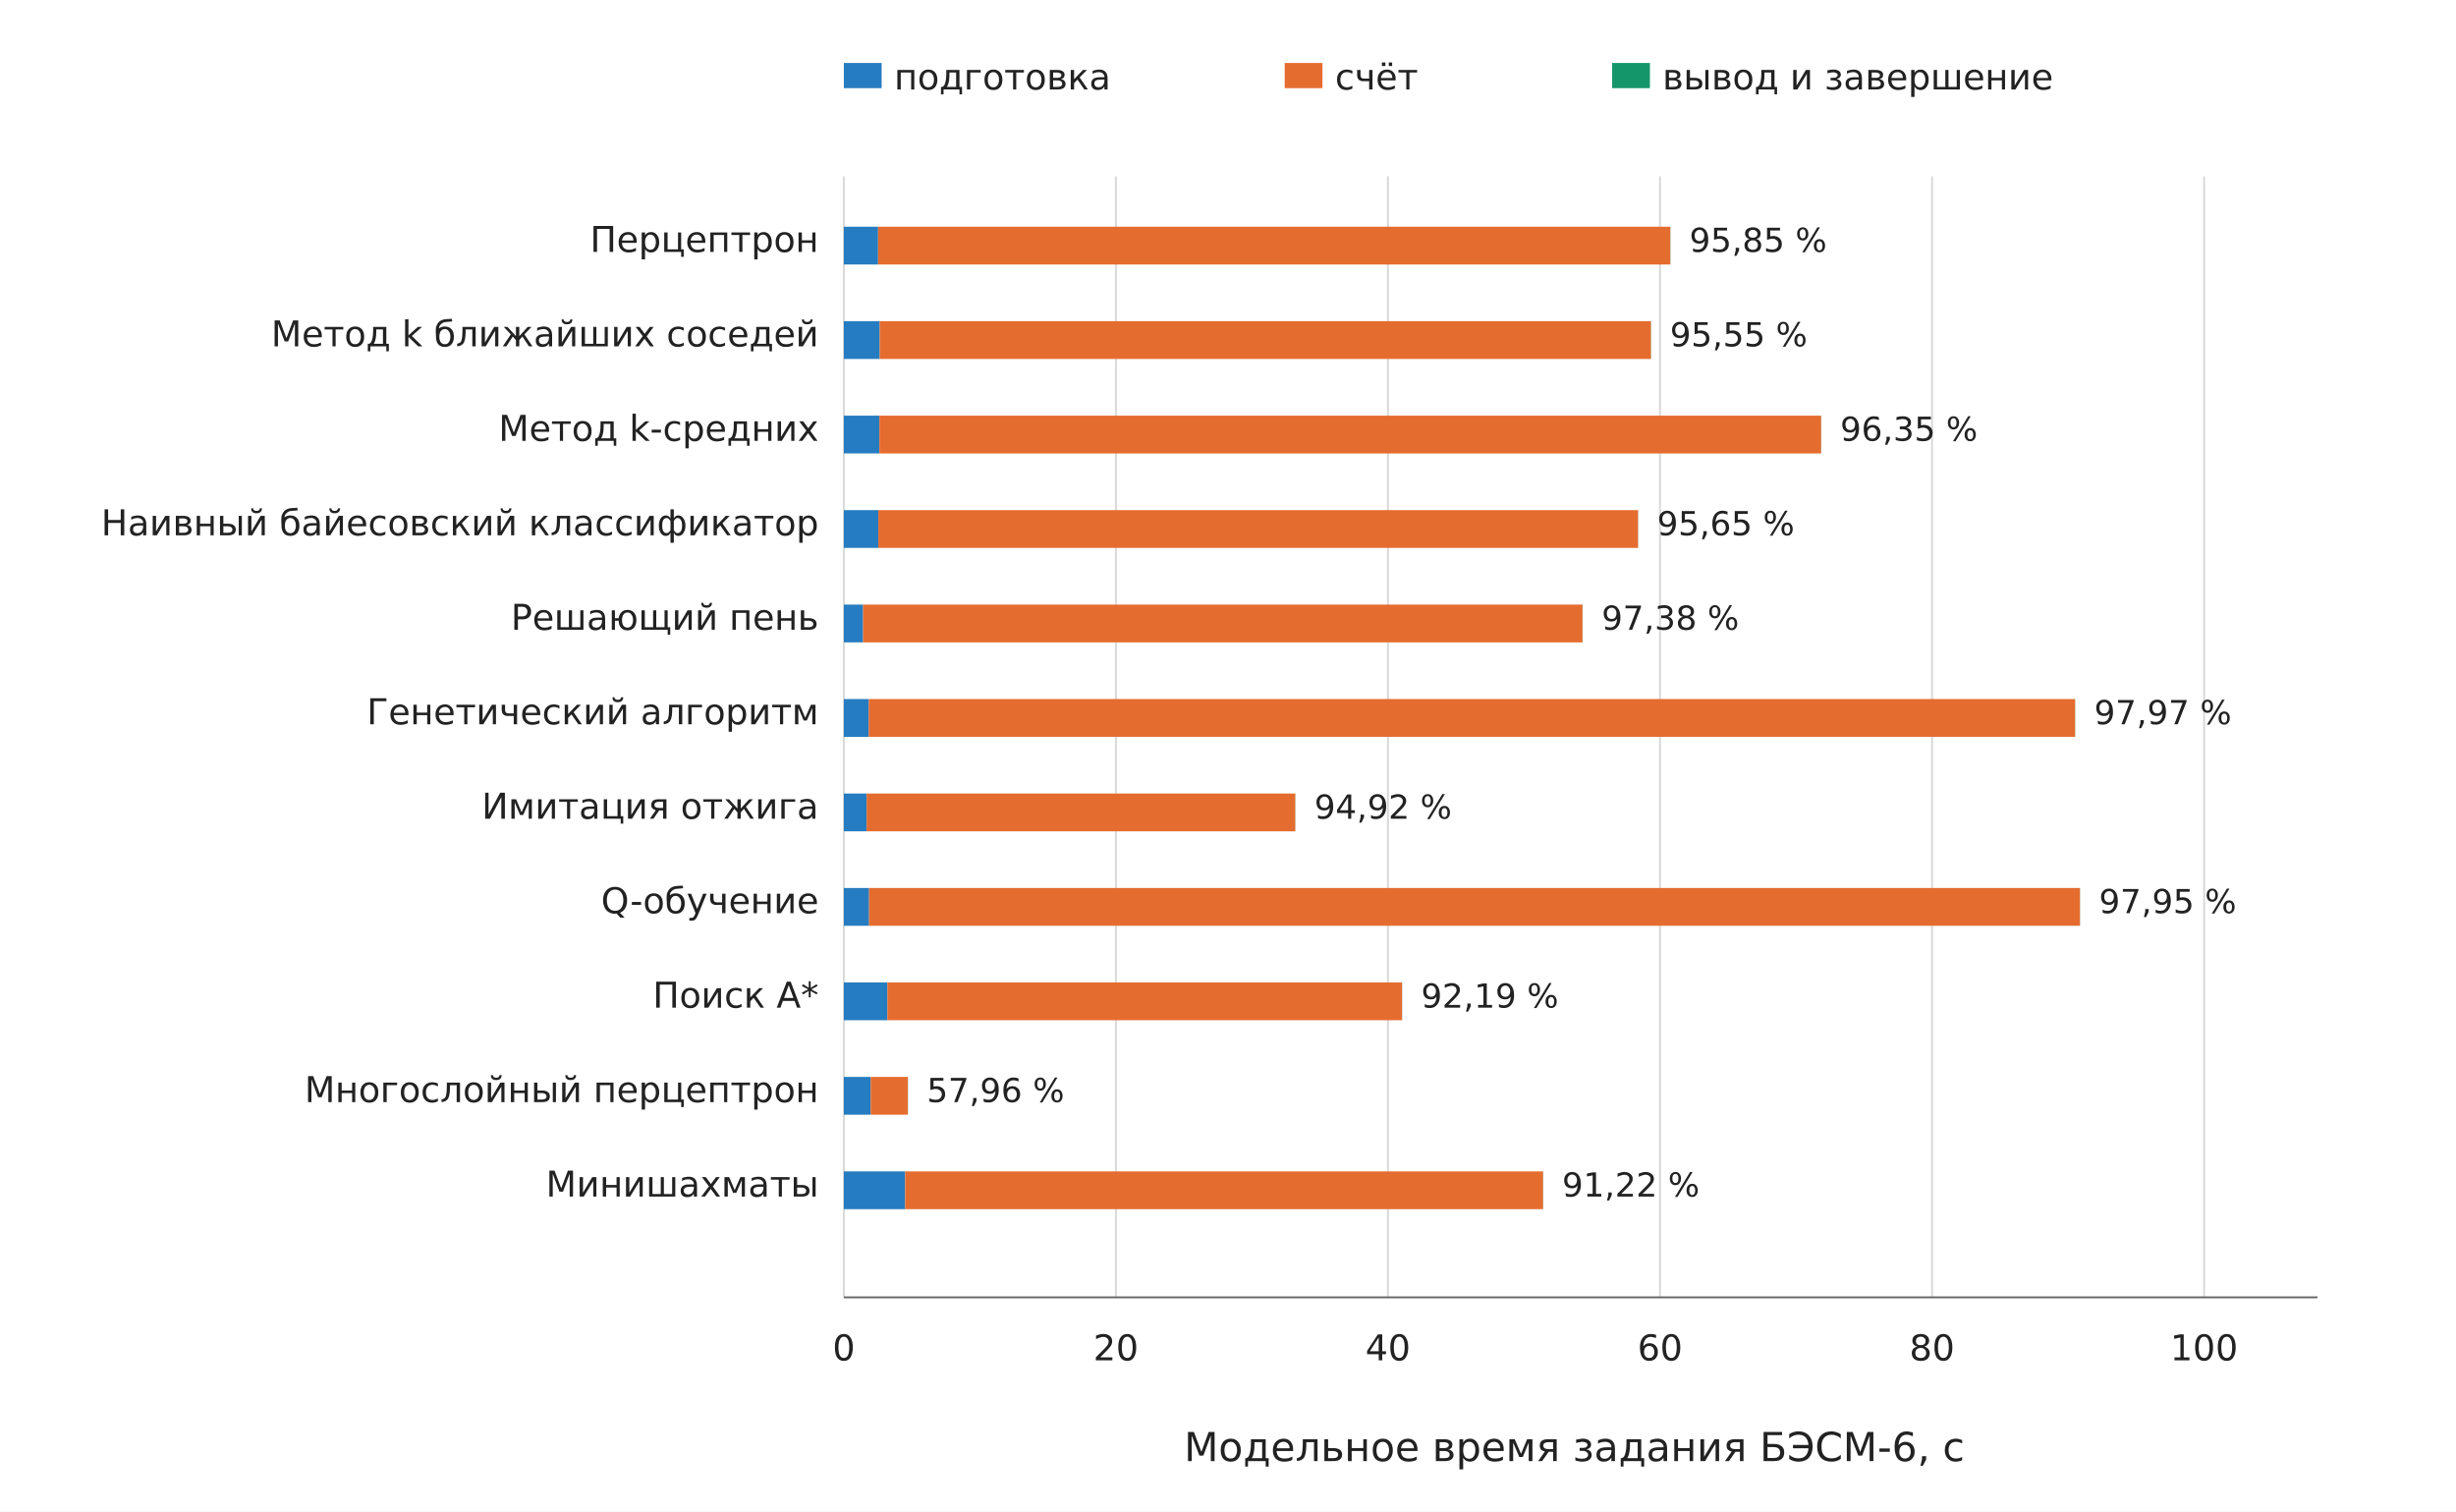
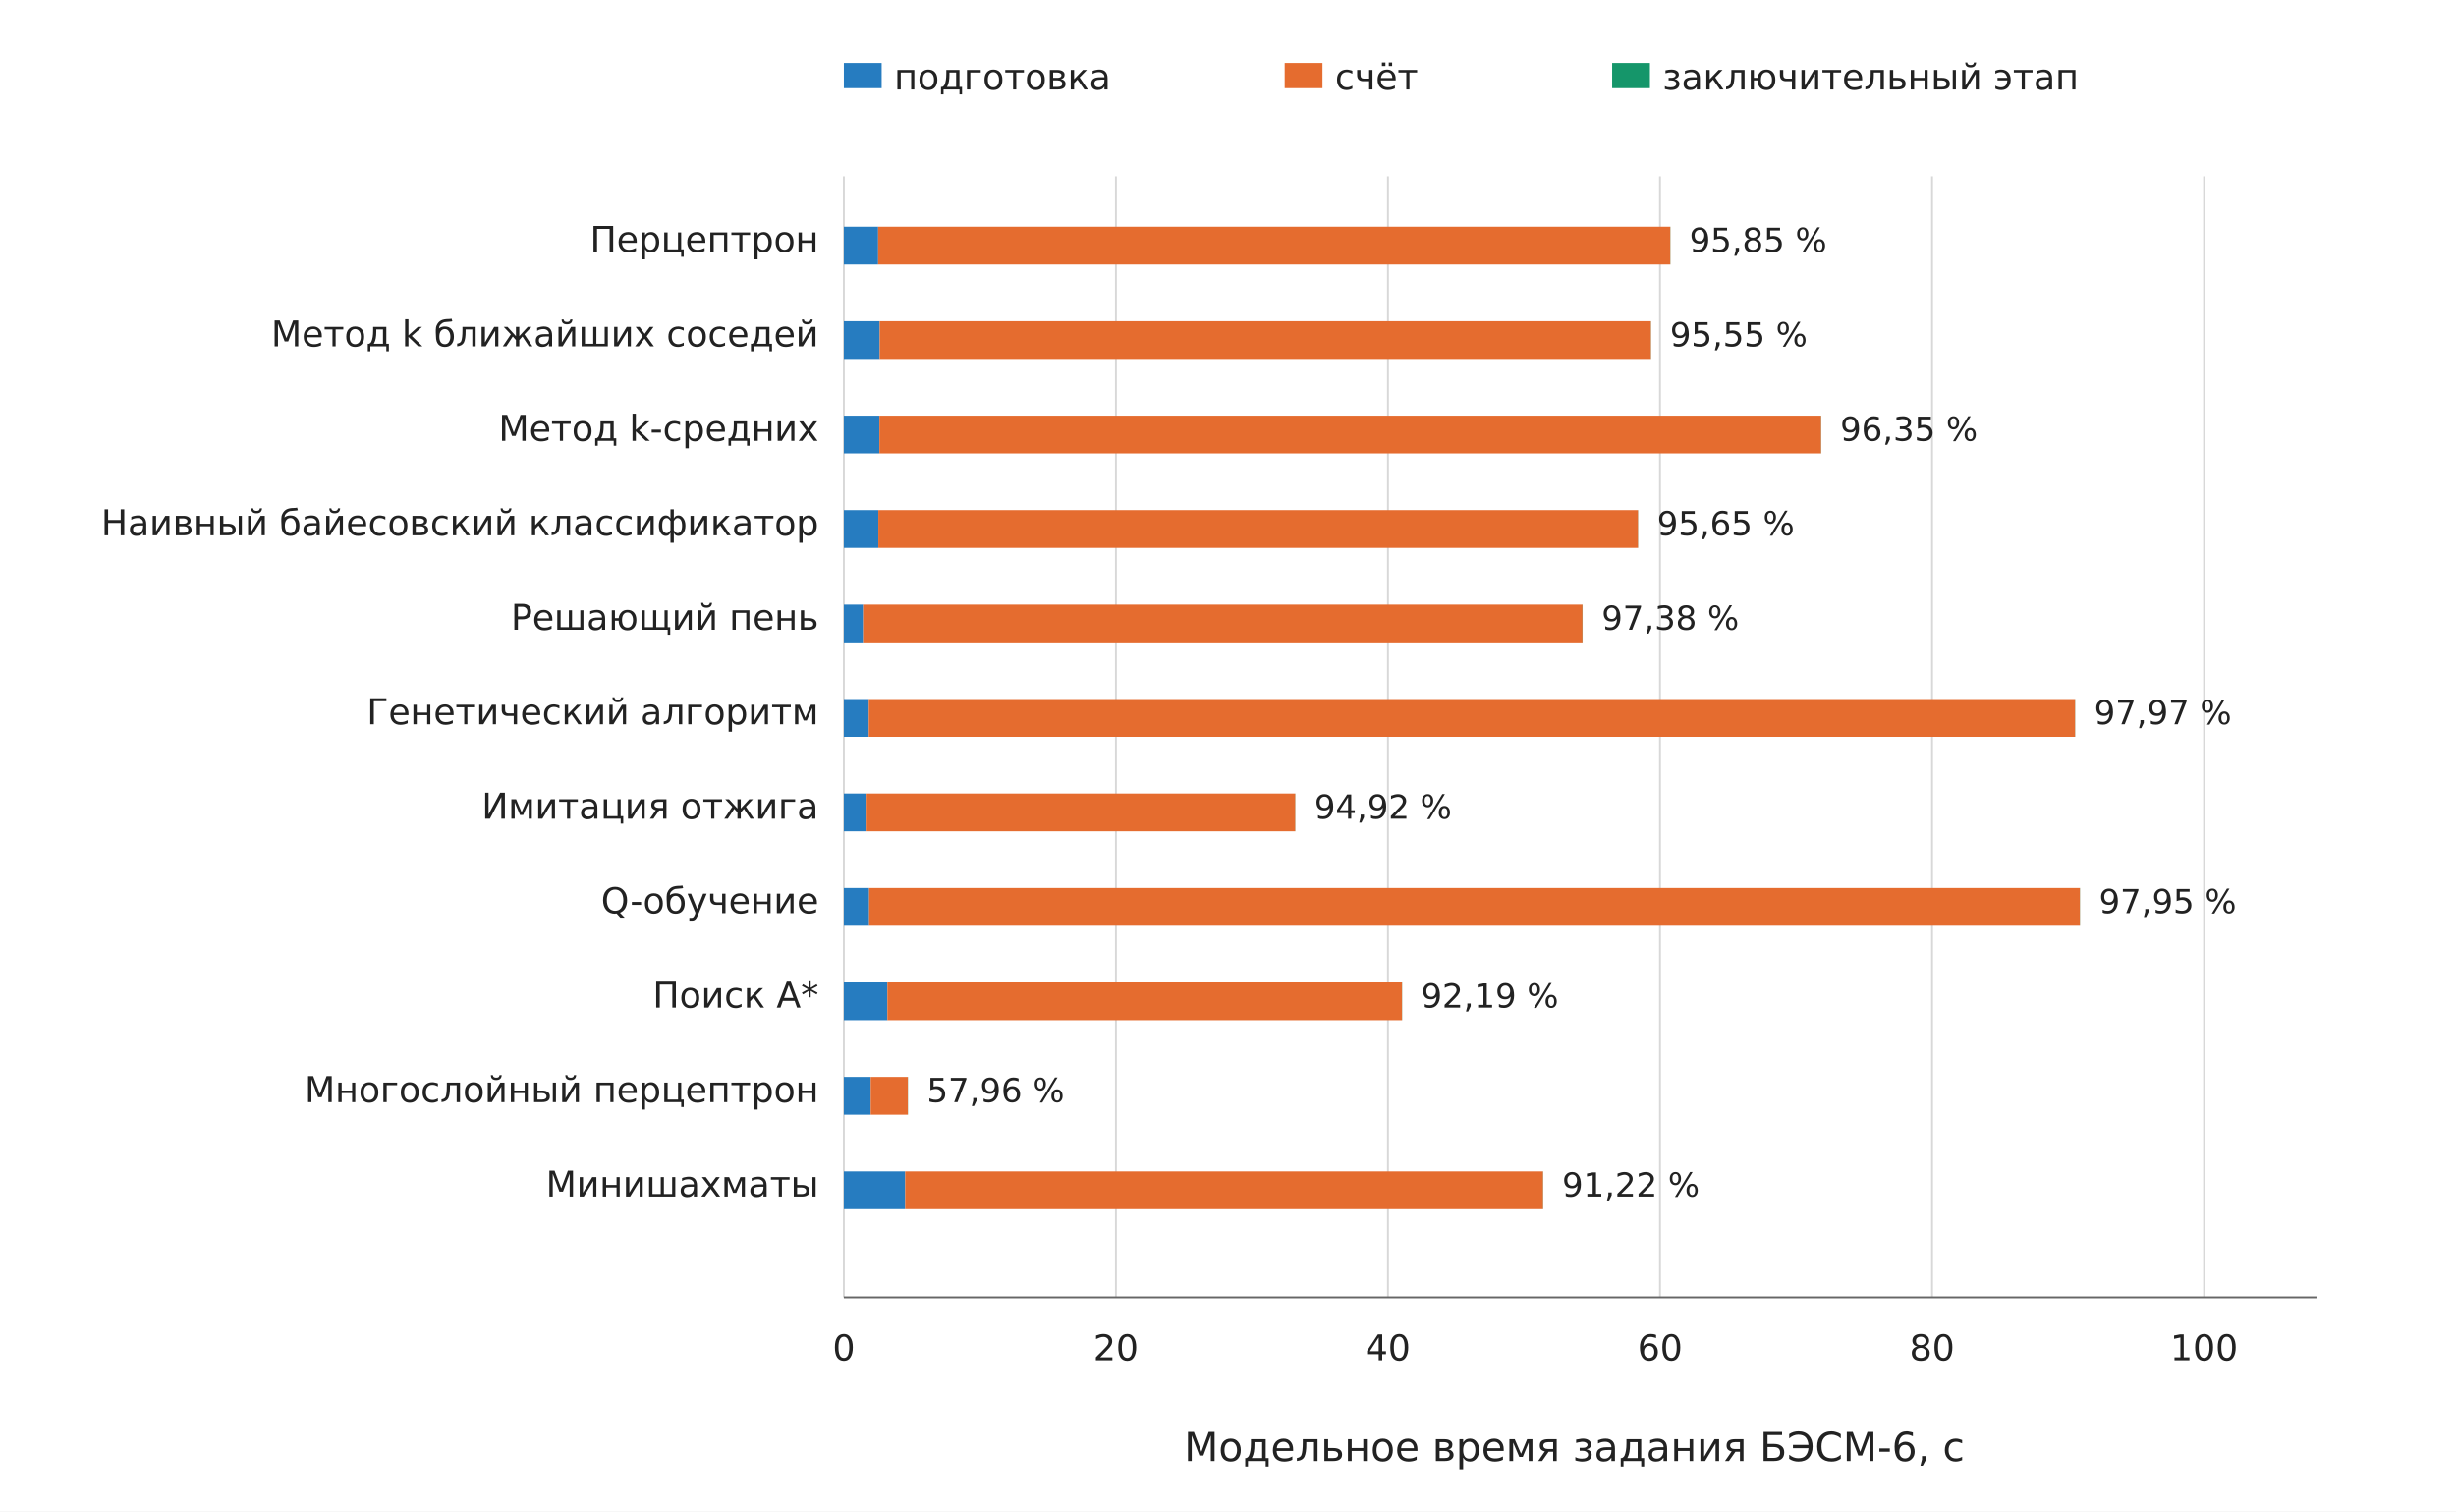
<svg xmlns="http://www.w3.org/2000/svg" viewBox="0 0 195 120" width="195mm" height="120mm">
  <rect width="100%" height="100%" fill="white" />
  <g font-family="DejaVu Sans,Arial,sans-serif" fill="#222">
    <rect x="67" y="5" width="3" height="2" fill="#267CC0" />
    <text x="71" y="7.1" text-anchor="start" font-size="2.822">подготовка</text>
    <rect x="102" y="5" width="3" height="2" fill="#E56C2F" />
    <text x="106" y="7.1" text-anchor="start" font-size="2.822">счёт</text>
    <rect x="128" y="5" width="3" height="2" fill="#15966A" />
-     <text x="132" y="7.1" text-anchor="start" font-size="2.822">вывод и завершение</text>
+     <text x="132" y="7.1" text-anchor="start" font-size="2.822">заключительный этап</text>
    <line x1="67.0" y1="14" x2="67.0" y2="103" stroke="#d8d8d8" stroke-width="0.15" />
    <text x="67.0" y="108" text-anchor="middle" font-size="2.822">0</text>
    <line x1="88.6" y1="14" x2="88.6" y2="103" stroke="#d8d8d8" stroke-width="0.15" />
    <text x="88.6" y="108" text-anchor="middle" font-size="2.822">20</text>
    <line x1="110.2" y1="14" x2="110.2" y2="103" stroke="#d8d8d8" stroke-width="0.15" />
    <text x="110.2" y="108" text-anchor="middle" font-size="2.822">40</text>
    <line x1="131.8" y1="14" x2="131.8" y2="103" stroke="#d8d8d8" stroke-width="0.15" />
    <text x="131.8" y="108" text-anchor="middle" font-size="2.822">60</text>
    <line x1="153.4" y1="14" x2="153.4" y2="103" stroke="#d8d8d8" stroke-width="0.15" />
    <text x="153.4" y="108" text-anchor="middle" font-size="2.822">80</text>
    <line x1="175.0" y1="14" x2="175.0" y2="103" stroke="#d8d8d8" stroke-width="0.15" />
    <text x="175.0" y="108" text-anchor="middle" font-size="2.822">100</text>
    <text x="65" y="20.0" text-anchor="end" font-size="2.822">Перцептрон</text>
    <rect x="67" y="18.0" width="2.719" height="3" fill="#267CC0" />
    <rect x="69.719" y="18.0" width="62.901" height="3" fill="#E56C2F" />
    <rect x="132.62" y="18.0" width="0.01" height="3" fill="#15966A" />
    <text x="134.127" y="20.0" text-anchor="start" font-size="2.646">95,85 %</text>
    <text x="65" y="27.5" text-anchor="end" font-size="2.822">Метод k ближайших соседей</text>
    <rect x="67" y="25.5" width="2.844" height="3" fill="#267CC0" />
    <rect x="69.844" y="25.5" width="61.237" height="3" fill="#E56C2F" />
    <rect x="131.081" y="25.5" width="0.01" height="3" fill="#15966A" />
    <text x="132.587" y="27.5" text-anchor="start" font-size="2.646">95,55 %</text>
    <text x="65" y="35.0" text-anchor="end" font-size="2.822">Метод k-средних</text>
    <rect x="67" y="33.0" width="2.821" height="3" fill="#267CC0" />
    <rect x="69.821" y="33.0" width="74.771" height="3" fill="#E56C2F" />
    <rect x="144.592" y="33.0" width="0.01" height="3" fill="#15966A" />
    <text x="146.102" y="35.0" text-anchor="start" font-size="2.646">96,35 %</text>
    <text x="65" y="42.5" text-anchor="end" font-size="2.822">Наивный байесовский классификатор</text>
    <rect x="67" y="40.5" width="2.736" height="3" fill="#267CC0" />
    <rect x="69.736" y="40.5" width="60.321" height="3" fill="#E56C2F" />
    <rect x="130.057" y="40.5" width="0.01" height="3" fill="#15966A" />
    <text x="131.564" y="42.5" text-anchor="start" font-size="2.646">95,65 %</text>
    <text x="65" y="50.0" text-anchor="end" font-size="2.822">Решающий пень</text>
    <rect x="67" y="48.0" width="1.528" height="3" fill="#267CC0" />
    <rect x="68.528" y="48.0" width="57.121" height="3" fill="#E56C2F" />
    <rect x="125.649" y="48.0" width="0.01" height="3" fill="#15966A" />
    <text x="127.155" y="50.0" text-anchor="start" font-size="2.646">97,38 %</text>
    <text x="65" y="57.5" text-anchor="end" font-size="2.822">Генетический алгоритм</text>
    <rect x="67" y="55.5" width="1.979" height="3" fill="#267CC0" />
    <rect x="68.979" y="55.5" width="95.779" height="3" fill="#E56C2F" />
    <rect x="164.758" y="55.5" width="0.01" height="3" fill="#15966A" />
    <text x="166.264" y="57.5" text-anchor="start" font-size="2.646">97,97 %</text>
    <text x="65" y="65.0" text-anchor="end" font-size="2.822">Имитация отжига</text>
    <rect x="67" y="63.0" width="1.811" height="3" fill="#267CC0" />
    <rect x="68.811" y="63.0" width="34.03" height="3" fill="#E56C2F" />
    <rect x="102.841" y="63.0" width="0.01" height="3" fill="#15966A" />
    <text x="104.35" y="65.0" text-anchor="start" font-size="2.646">94,92 %</text>
    <text x="65" y="72.5" text-anchor="end" font-size="2.822">Q-обучение</text>
    <rect x="67" y="70.5" width="2.005" height="3" fill="#267CC0" />
    <rect x="69.005" y="70.5" width="96.135" height="3" fill="#E56C2F" />
    <rect x="165.14" y="70.5" width="0.01" height="3" fill="#15966A" />
    <text x="166.647" y="72.5" text-anchor="start" font-size="2.646">97,95 %</text>
    <text x="65" y="80.0" text-anchor="end" font-size="2.822">Поиск A*</text>
    <rect x="67" y="78.0" width="3.455" height="3" fill="#267CC0" />
    <rect x="70.455" y="78.0" width="40.864" height="3" fill="#E56C2F" />
    <rect x="111.319" y="78.0" width="0.01" height="3" fill="#15966A" />
    <text x="112.825" y="80.0" text-anchor="start" font-size="2.646">92,19 %</text>
    <text x="65" y="87.5" text-anchor="end" font-size="2.822">Многослойный перцептрон</text>
    <rect x="67" y="85.5" width="2.131" height="3" fill="#267CC0" />
    <rect x="69.131" y="85.5" width="2.95" height="3" fill="#E56C2F" />
    <rect x="72.081" y="85.5" width="0.01" height="3" fill="#15966A" />
    <text x="73.589" y="87.5" text-anchor="start" font-size="2.646">57,96 %</text>
    <text x="65" y="95.0" text-anchor="end" font-size="2.822">Минишахматы</text>
    <rect x="67" y="93.0" width="4.868" height="3" fill="#267CC0" />
    <rect x="71.868" y="93.0" width="50.648" height="3" fill="#E56C2F" />
    <rect x="122.516" y="93.0" width="0.01" height="3" fill="#15966A" />
    <text x="124.021" y="95.0" text-anchor="start" font-size="2.646">91,22 %</text>
    <line x1="67" y1="103" x2="184" y2="103" stroke="#666666" stroke-width="0.15" />
    <text x="125" y="116" text-anchor="middle" font-size="3.175">Модельное время задания БЭСМ-6, с</text>
  </g>
</svg>
